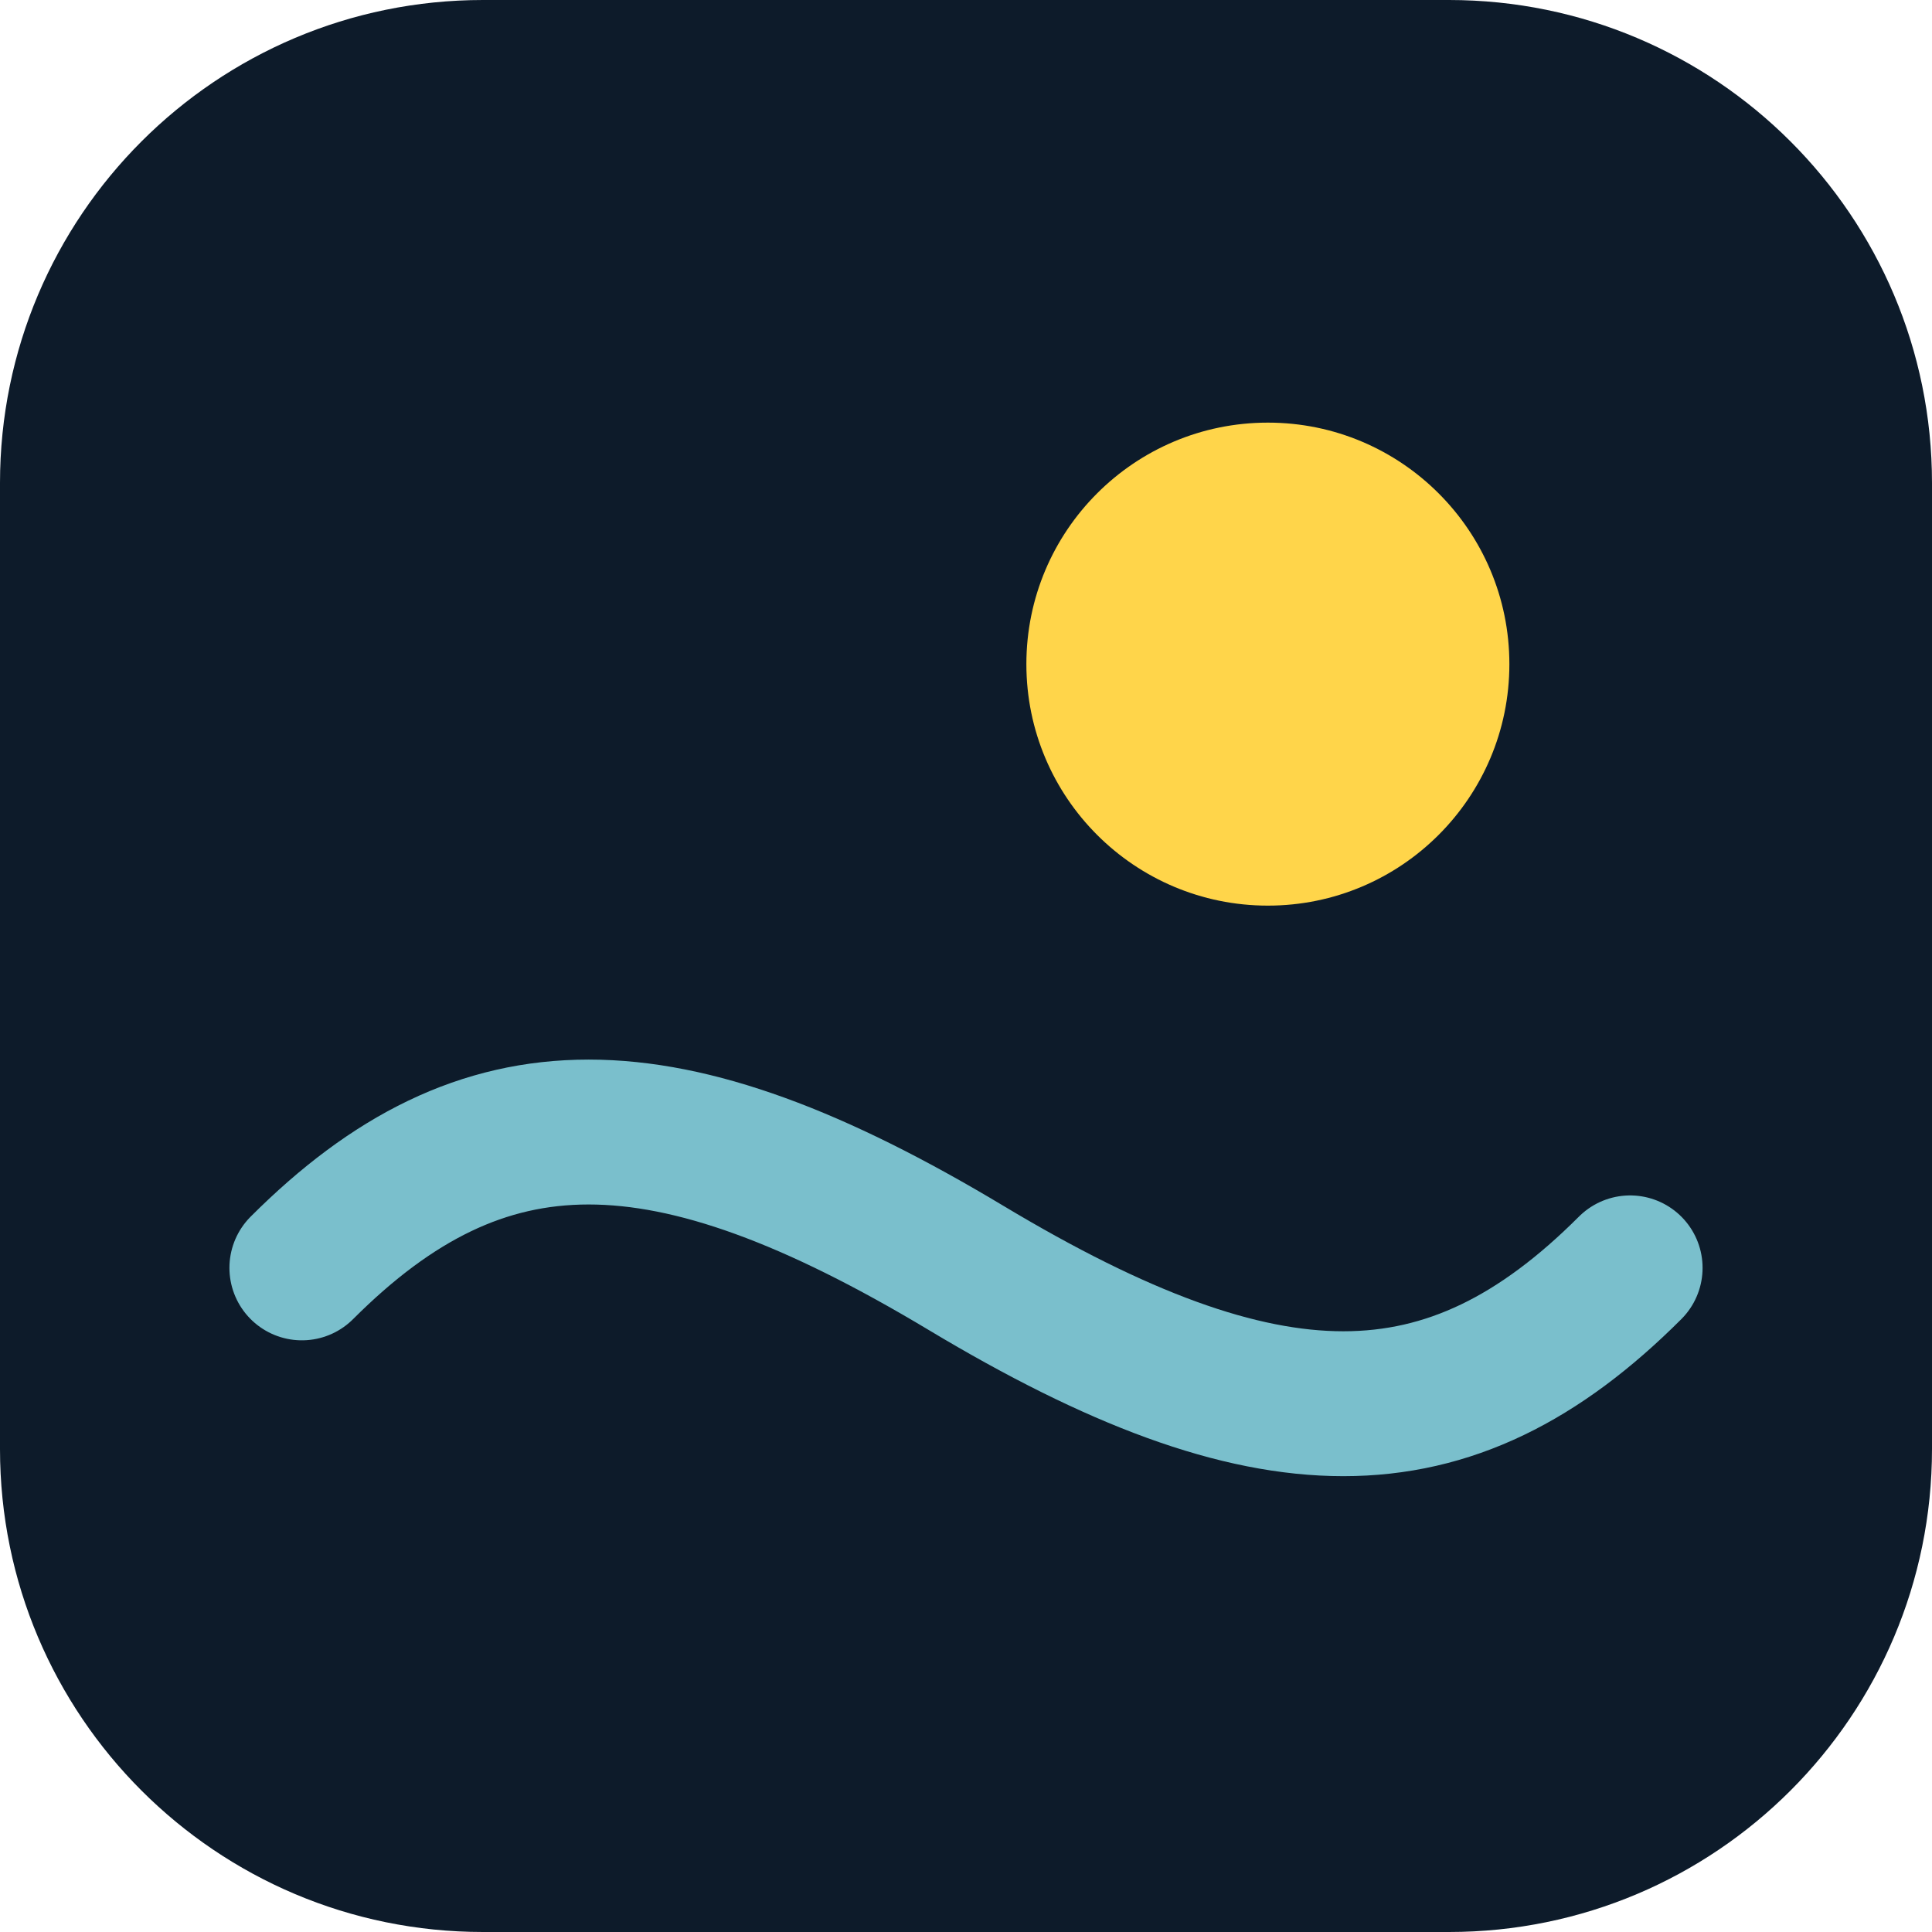
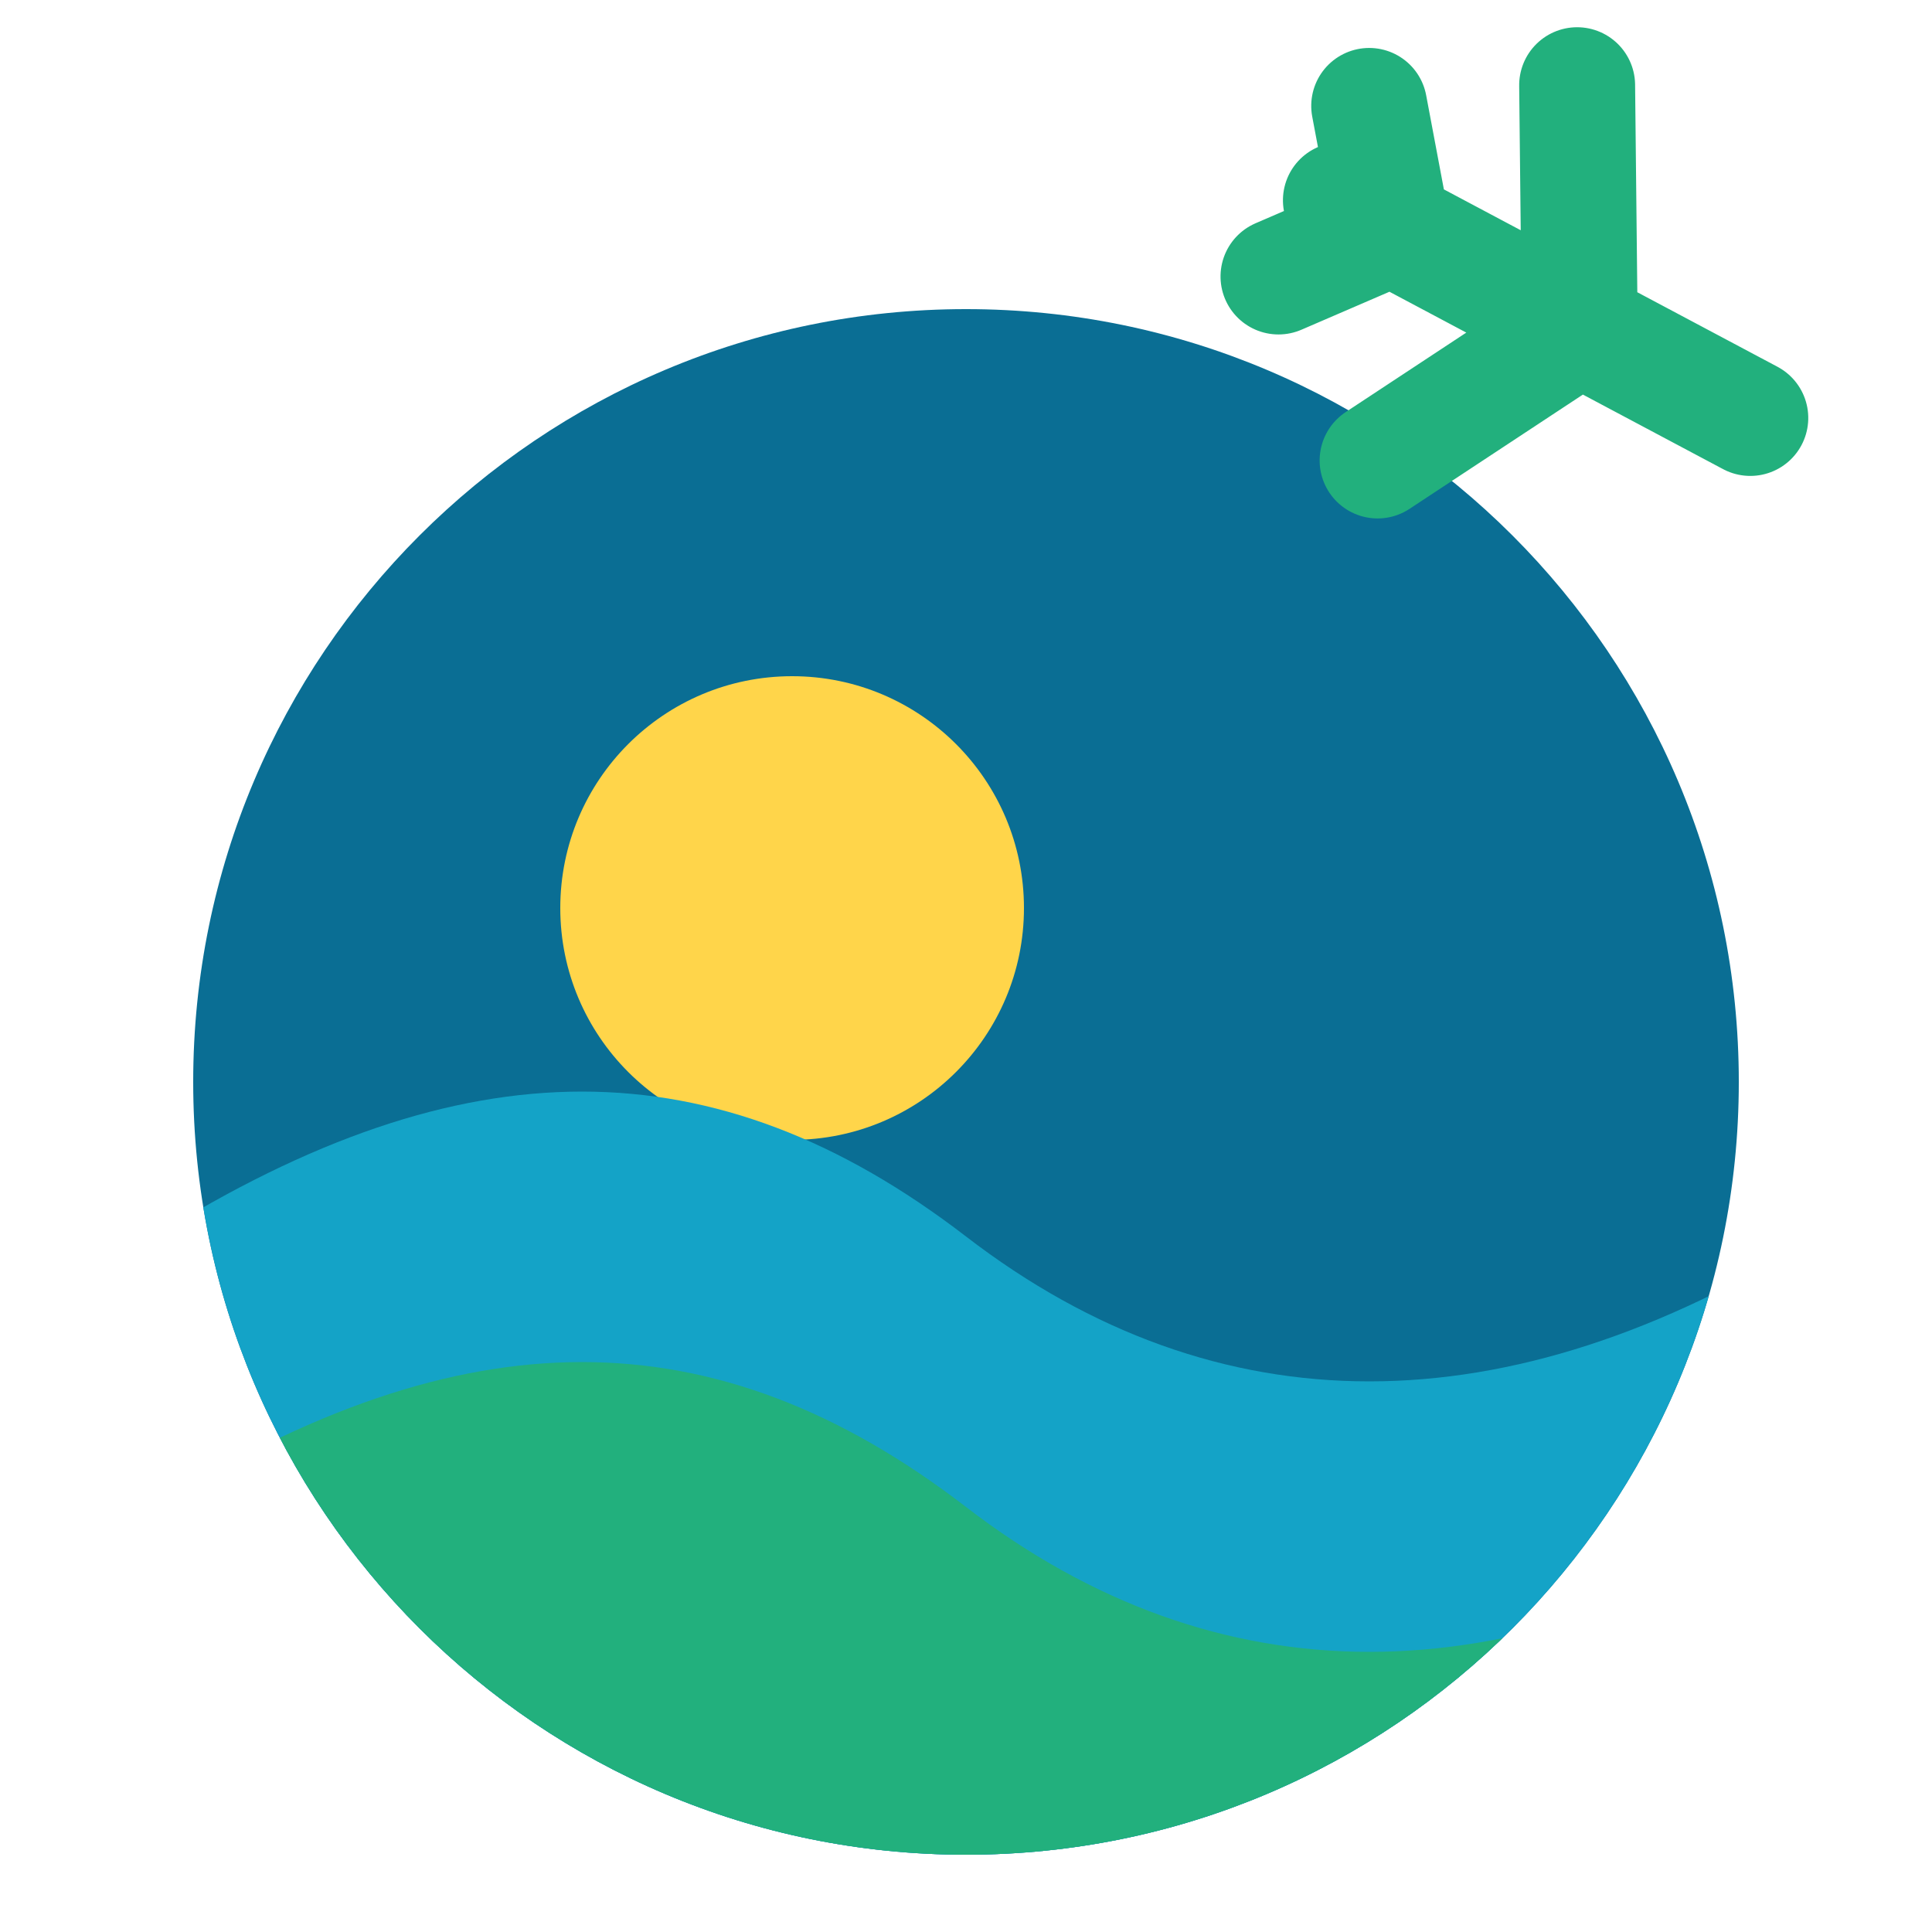
- <svg xmlns="http://www.w3.org/2000/svg" viewBox="0 0 32 32">
-   <rect width="32" height="32" rx="8" fill="#0D1B2A" />
-   <path d="M5 21c3-3 6-3 11 0s8 3 11 0" stroke="#7ABFCC" stroke-width="2.4" fill="none" stroke-linecap="round" />
-   <circle cx="21" cy="11" r="4" fill="#FFD54A" />
+ <svg xmlns="http://www.w3.org/2000/svg" viewBox="0 0 100 100">
+   <defs>
+     <clipPath id="c">
+       <circle cx="50" cy="56" r="40" />
+     </clipPath>
+   </defs>
+   <circle cx="50" cy="56" r="40" fill="#0A6E94" />
+   <g clip-path="url(#c)">
+     <circle cx="41" cy="47" r="12" fill="#FFD54A" />
+     <path d="M8 64 C24 54 37 54 50 64 S78 74 94 64 V100 H8Z" fill="#14A3C7" />
+     <path d="M8 78 C24 68 37 68 50 78 S78 88 94 78 V100 H8Z" fill="#22B07D" />
+   </g>
+   <g transform="translate(80 16) rotate(28)">
+     <path d="M-12 0 H12 M2 0 L-4 -11 M2 0 L-4 11 M-9 0 L-13 -5 M-9 0 L-13 5" stroke="#22B07D" stroke-width="6" stroke-linecap="round" fill="none" />
+   </g>
</svg>
